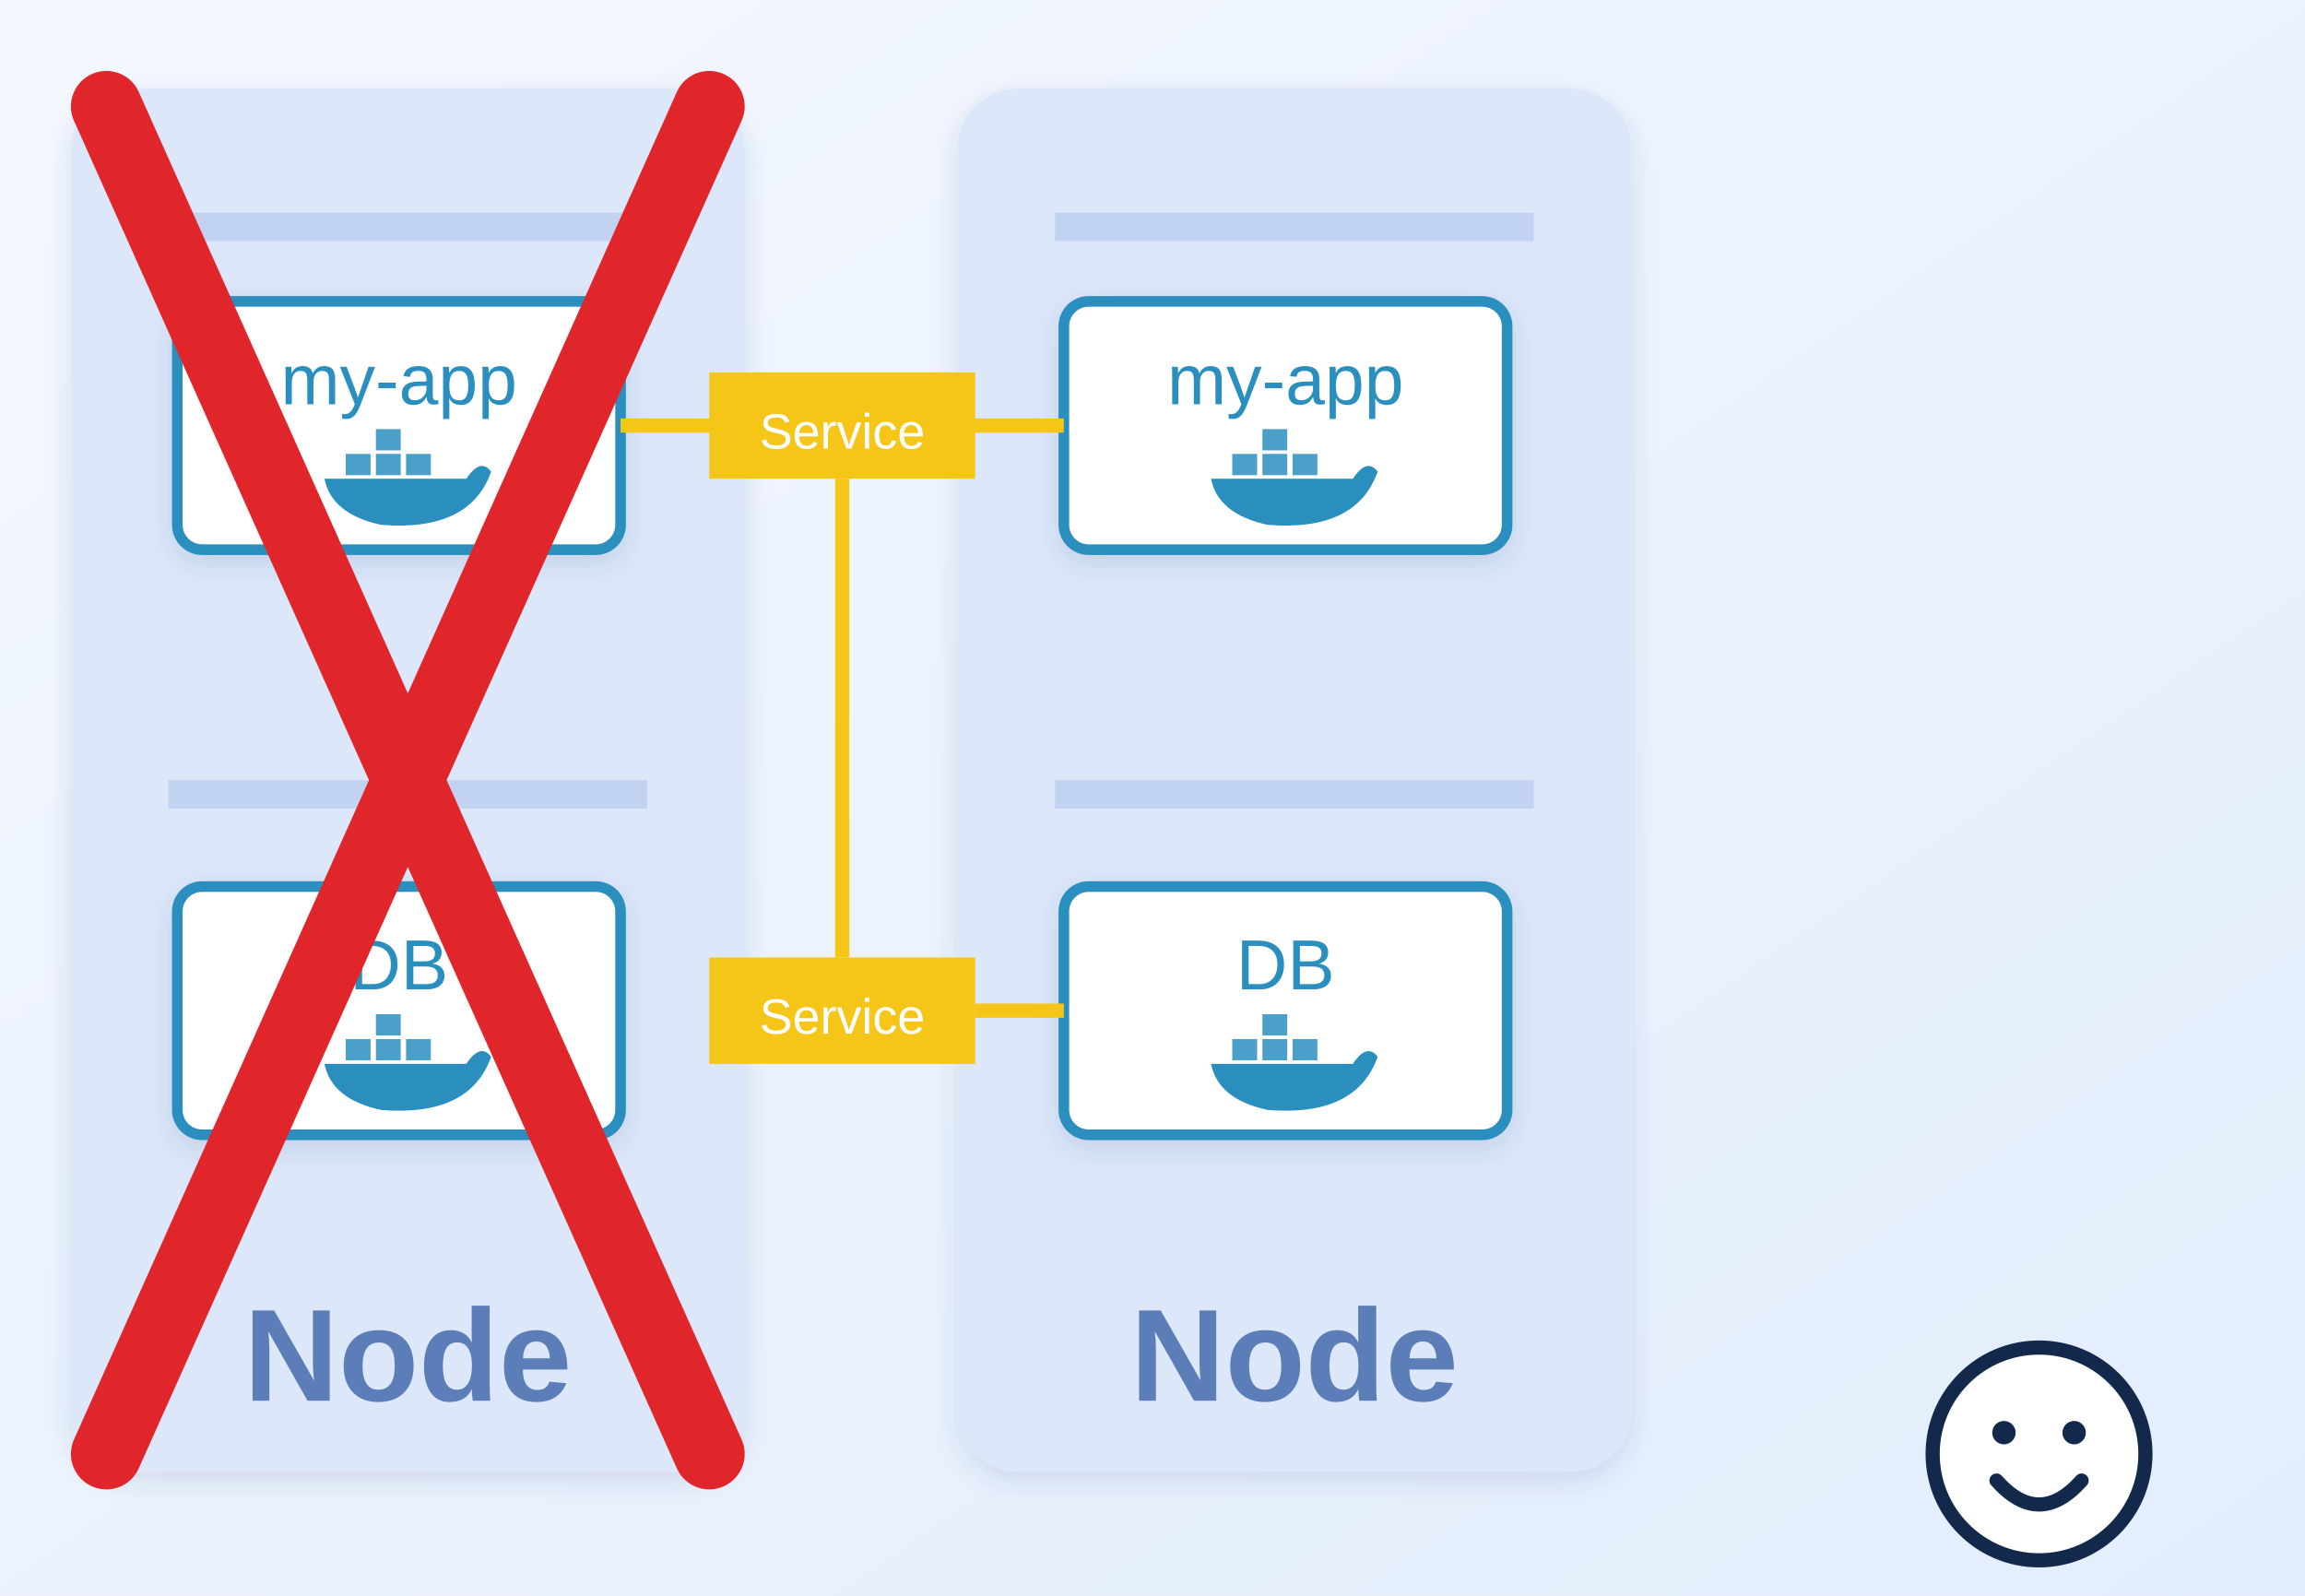
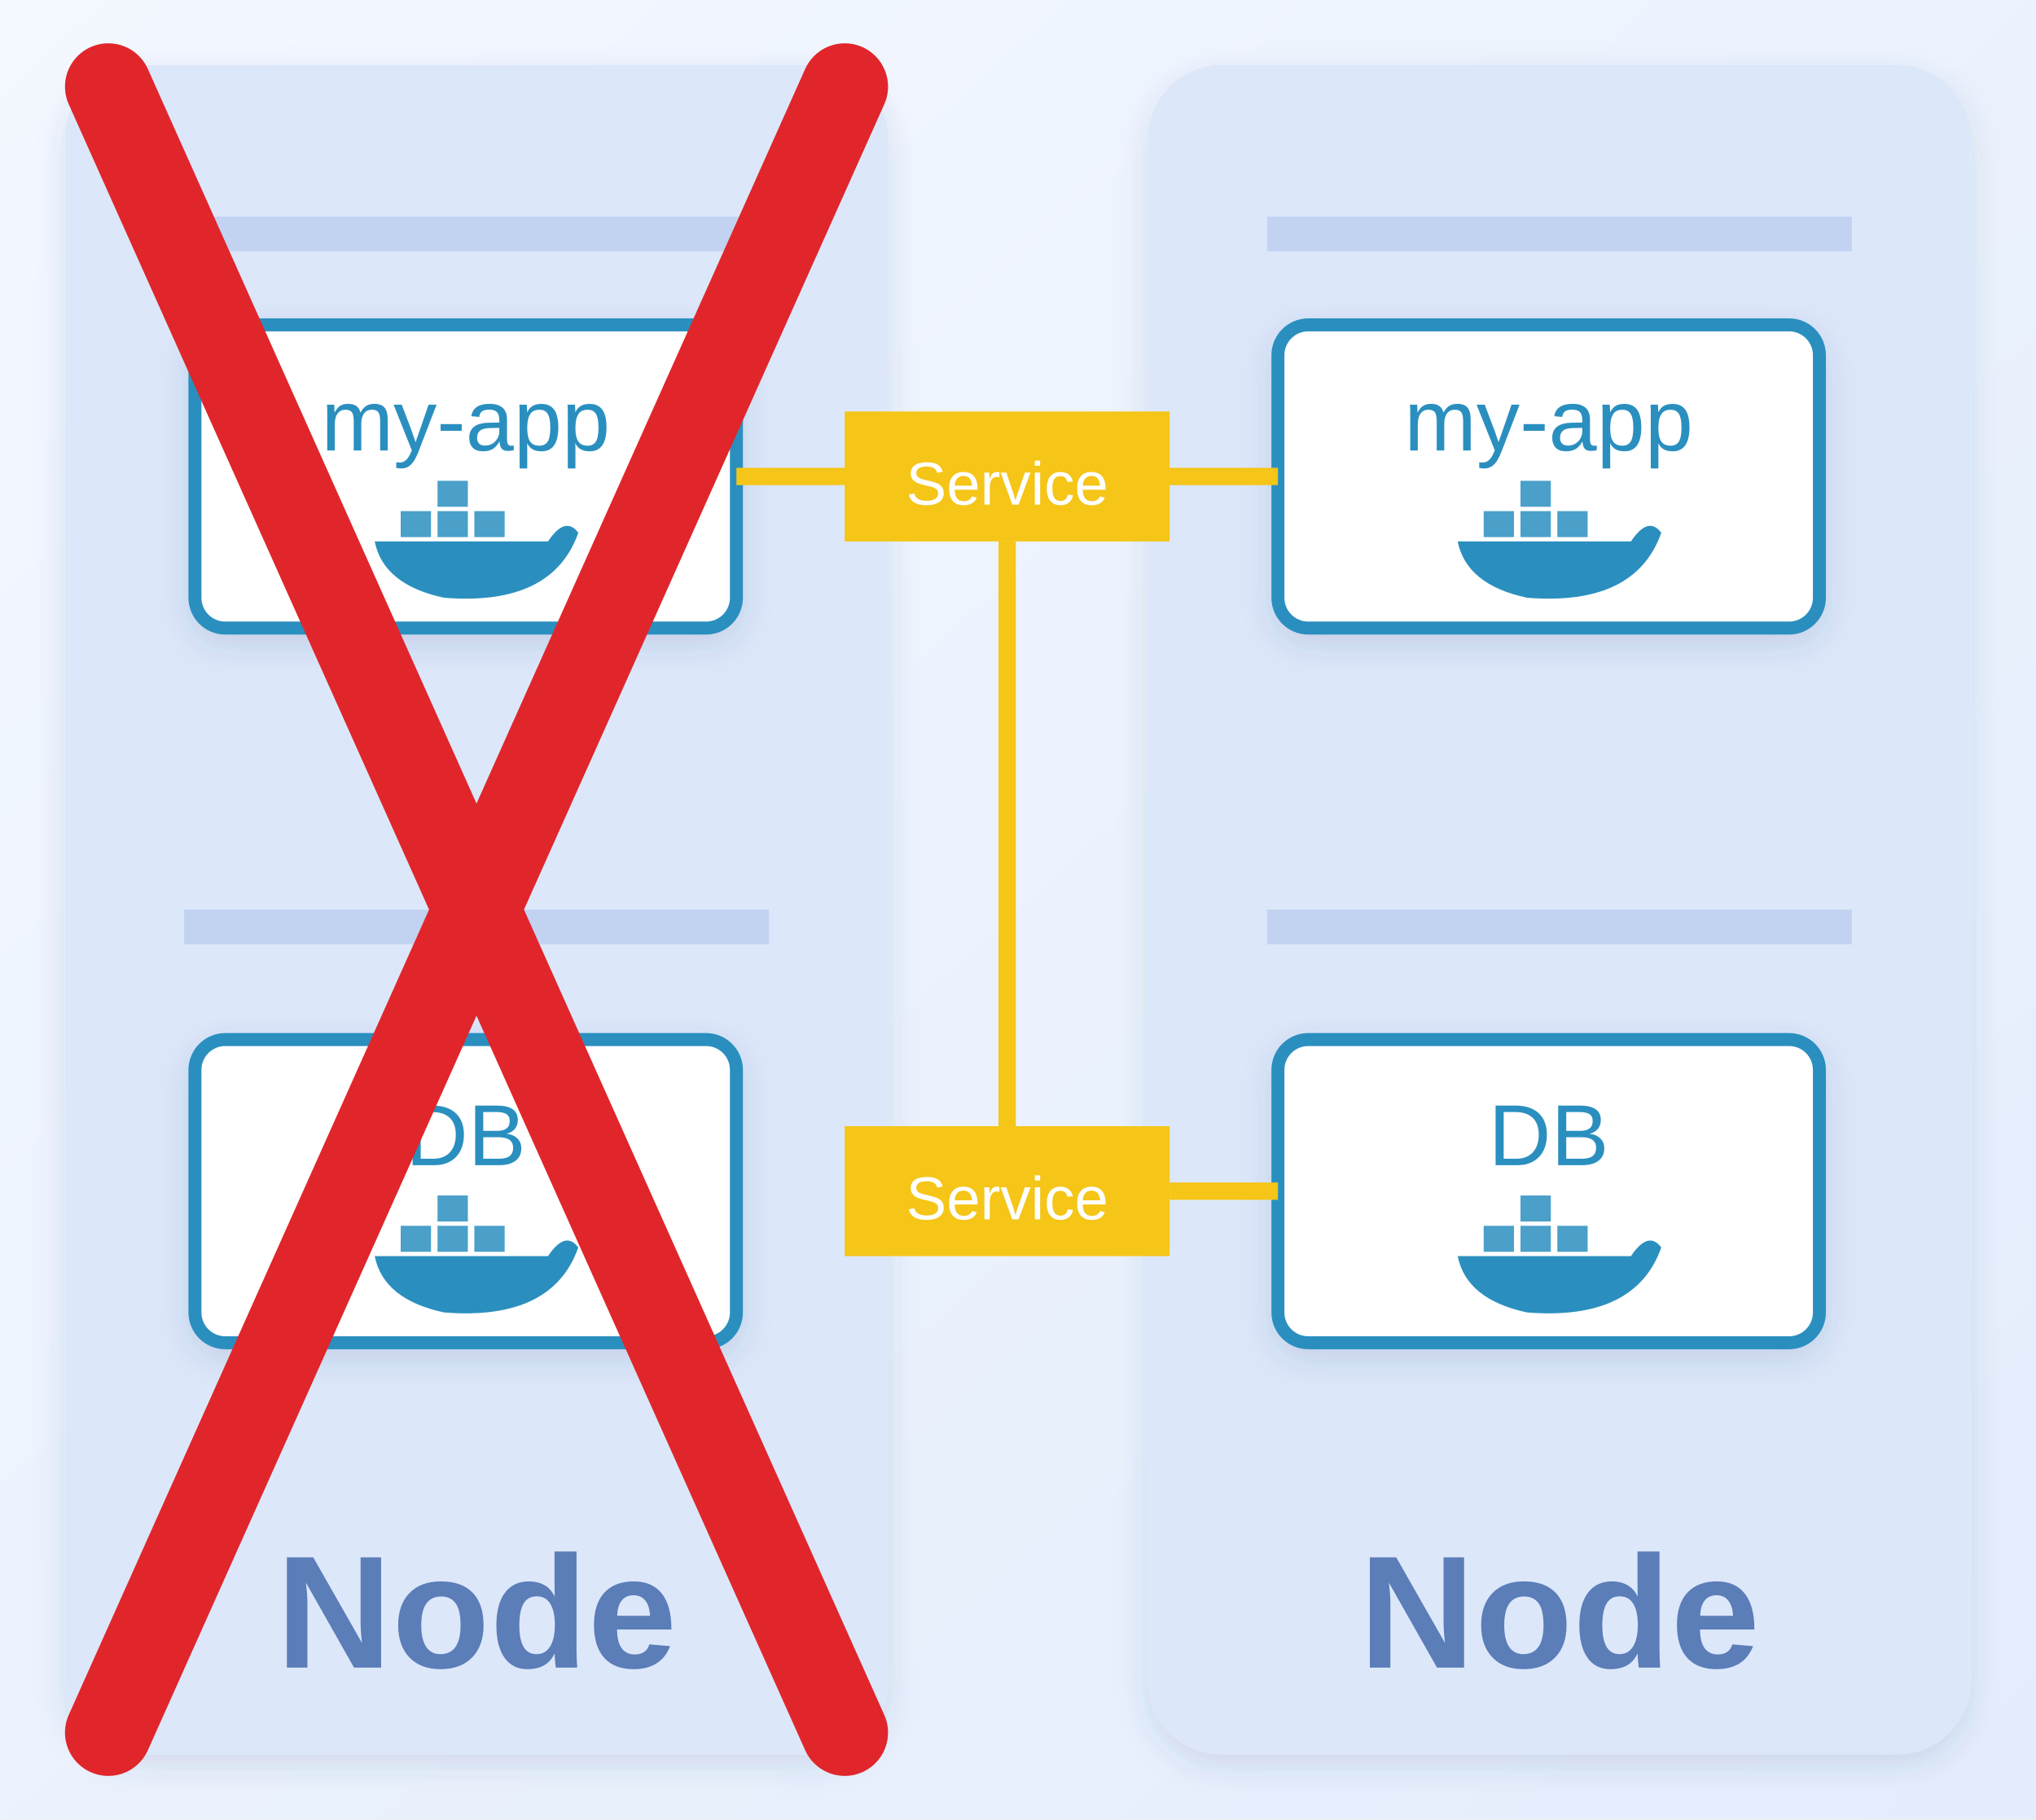
- <svg xmlns="http://www.w3.org/2000/svg" viewBox="0 0 1300 900" width="1300" height="900">
+ <svg xmlns="http://www.w3.org/2000/svg" viewBox="10 20 940 840" width="564" height="504">
  <defs>
    <linearGradient id="ubg" x1="0" y1="0" x2="1" y2="1">
      <stop offset="0" stop-color="#F4F8FF" />
      <stop offset="1" stop-color="#E3EDFC" />
    </linearGradient>
    <filter id="ush" x="-10%" y="-10%" width="120%" height="135%">
      <feDropShadow dx="0" dy="5" stdDeviation="7" flood-color="#2A4A80" flood-opacity="0.14" />
    </filter>
  </defs>
-   <rect width="100%" height="100%" fill="url(#ubg)" />
+   <rect x="10" y="20" width="940" height="840" fill="url(#ubg)" />
  <rect filter="url(#ush)" x="40" y="50" width="380" height="780" rx="34" fill="#DCE7FA" />
  <rect x="95" y="120" width="270" height="16" fill="#C2D3F2" />
  <rect x="95" y="440.0" width="270" height="16" fill="#C2D3F2" />
  <text x="230.0" y="790" style="font-family:'Segoe UI',Arial,sans-serif;font-size:74px;font-weight:600;fill:#5B7DB8;text-anchor:middle">Node</text>
  <rect filter="url(#ush)" x="540" y="50" width="380" height="780" rx="34" fill="#DCE7FA" />
  <rect x="595" y="120" width="270" height="16" fill="#C2D3F2" />
  <rect x="595" y="440.0" width="270" height="16" fill="#C2D3F2" />
  <text x="730.0" y="790" style="font-family:'Segoe UI',Arial,sans-serif;font-size:74px;font-weight:600;fill:#5B7DB8;text-anchor:middle">Node</text>
  <rect filter="url(#ush)" x="100" y="170" width="250" height="140" rx="14" fill="#FFFFFF" stroke="#2A8FBF" stroke-width="6" />
  <text x="225.0" y="228" style="font-family:'Segoe UI',Arial,sans-serif;font-size:40px;font-weight:500;fill:#2A8FBF;text-anchor:middle">my-app</text>
  <rect x="195.0" y="256.0" width="14.0" height="12.0" fill="#2A8FBF" opacity="0.85" />
  <rect x="212.0" y="256.0" width="14.0" height="12.0" fill="#2A8FBF" opacity="0.85" />
  <rect x="229.0" y="256.0" width="14.0" height="12.0" fill="#2A8FBF" opacity="0.85" />
  <rect x="212.0" y="242.0" width="14.0" height="12.0" fill="#2A8FBF" opacity="0.85" />
  <path d="M183.0 270 H263.0 Q271.0 258.0 277.0 266.0 Q265.0 300.0 215.0 296.0 Q187.0 290.0 183.0 270 z" fill="#2A8FBF" />
  <rect filter="url(#ush)" x="600" y="170" width="250" height="140" rx="14" fill="#FFFFFF" stroke="#2A8FBF" stroke-width="6" />
  <text x="725.0" y="228" style="font-family:'Segoe UI',Arial,sans-serif;font-size:40px;font-weight:500;fill:#2A8FBF;text-anchor:middle">my-app</text>
  <rect x="695.0" y="256.0" width="14.0" height="12.0" fill="#2A8FBF" opacity="0.85" />
  <rect x="712.0" y="256.0" width="14.0" height="12.0" fill="#2A8FBF" opacity="0.85" />
  <rect x="729.0" y="256.0" width="14.0" height="12.0" fill="#2A8FBF" opacity="0.85" />
  <rect x="712.0" y="242.0" width="14.0" height="12.0" fill="#2A8FBF" opacity="0.85" />
  <path d="M683.0 270 H763.0 Q771.0 258.0 777.0 266.0 Q765.0 300.0 715.0 296.0 Q687.0 290.0 683.0 270 z" fill="#2A8FBF" />
  <rect filter="url(#ush)" x="100" y="500" width="250" height="140" rx="14" fill="#FFFFFF" stroke="#2A8FBF" stroke-width="6" />
  <text x="225.0" y="558" style="font-family:'Segoe UI',Arial,sans-serif;font-size:40px;font-weight:500;fill:#2A8FBF;text-anchor:middle">DB</text>
  <rect x="195.0" y="586.0" width="14.0" height="12.0" fill="#2A8FBF" opacity="0.85" />
  <rect x="212.0" y="586.0" width="14.0" height="12.0" fill="#2A8FBF" opacity="0.85" />
  <rect x="229.0" y="586.0" width="14.0" height="12.0" fill="#2A8FBF" opacity="0.85" />
  <rect x="212.0" y="572.0" width="14.0" height="12.0" fill="#2A8FBF" opacity="0.85" />
  <path d="M183.0 600 H263.0 Q271.0 588.0 277.0 596.0 Q265.0 630.0 215.0 626.0 Q187.0 620.0 183.0 600 z" fill="#2A8FBF" />
  <rect filter="url(#ush)" x="600" y="500" width="250" height="140" rx="14" fill="#FFFFFF" stroke="#2A8FBF" stroke-width="6" />
  <text x="725.0" y="558" style="font-family:'Segoe UI',Arial,sans-serif;font-size:40px;font-weight:500;fill:#2A8FBF;text-anchor:middle">DB</text>
  <rect x="695.0" y="586.0" width="14.0" height="12.0" fill="#2A8FBF" opacity="0.85" />
  <rect x="712.0" y="586.0" width="14.0" height="12.0" fill="#2A8FBF" opacity="0.85" />
  <rect x="729.0" y="586.0" width="14.0" height="12.0" fill="#2A8FBF" opacity="0.85" />
  <rect x="712.0" y="572.0" width="14.0" height="12.0" fill="#2A8FBF" opacity="0.85" />
  <path d="M683.0 600 H763.0 Q771.0 588.0 777.0 596.0 Q765.0 630.0 715.0 626.0 Q687.0 620.0 683.0 600 z" fill="#2A8FBF" />
  <line x1="350" y1="240" x2="600" y2="240" stroke="#F5C518" stroke-width="8" />
  <rect x="400" y="210" width="150" height="60" fill="#F5C518" />
  <text x="475.0" y="253" style="font-family:'Segoe UI',Arial,sans-serif;font-size:28px;font-weight:500;fill:#FFFFFF;text-anchor:middle">Service</text>
  <line x1="475" y1="270" x2="475" y2="540" stroke="#F5C518" stroke-width="8" />
  <rect x="400" y="540" width="150" height="60" fill="#F5C518" />
  <text x="475.0" y="583" style="font-family:'Segoe UI',Arial,sans-serif;font-size:28px;font-weight:500;fill:#FFFFFF;text-anchor:middle">Service</text>
  <line x1="550" y1="570" x2="600" y2="570" stroke="#F5C518" stroke-width="8" />
  <path d="M60 60 L400 820 M400 60 L60 820" stroke="#E0262B" stroke-width="40" stroke-linecap="round" />
-   <circle cx="1150" cy="820" r="60" fill="#FFFFFF" stroke="#13294B" stroke-width="8" />
-   <circle cx="1130.2" cy="808.0" r="6.6" fill="#13294B" />
-   <circle cx="1169.8" cy="808.0" r="6.6" fill="#13294B" />
-   <path d="M1126.0 835.0 Q1150 862.0 1174.0 835.0" stroke="#13294B" stroke-width="8" fill="none" stroke-linecap="round" />
</svg>
